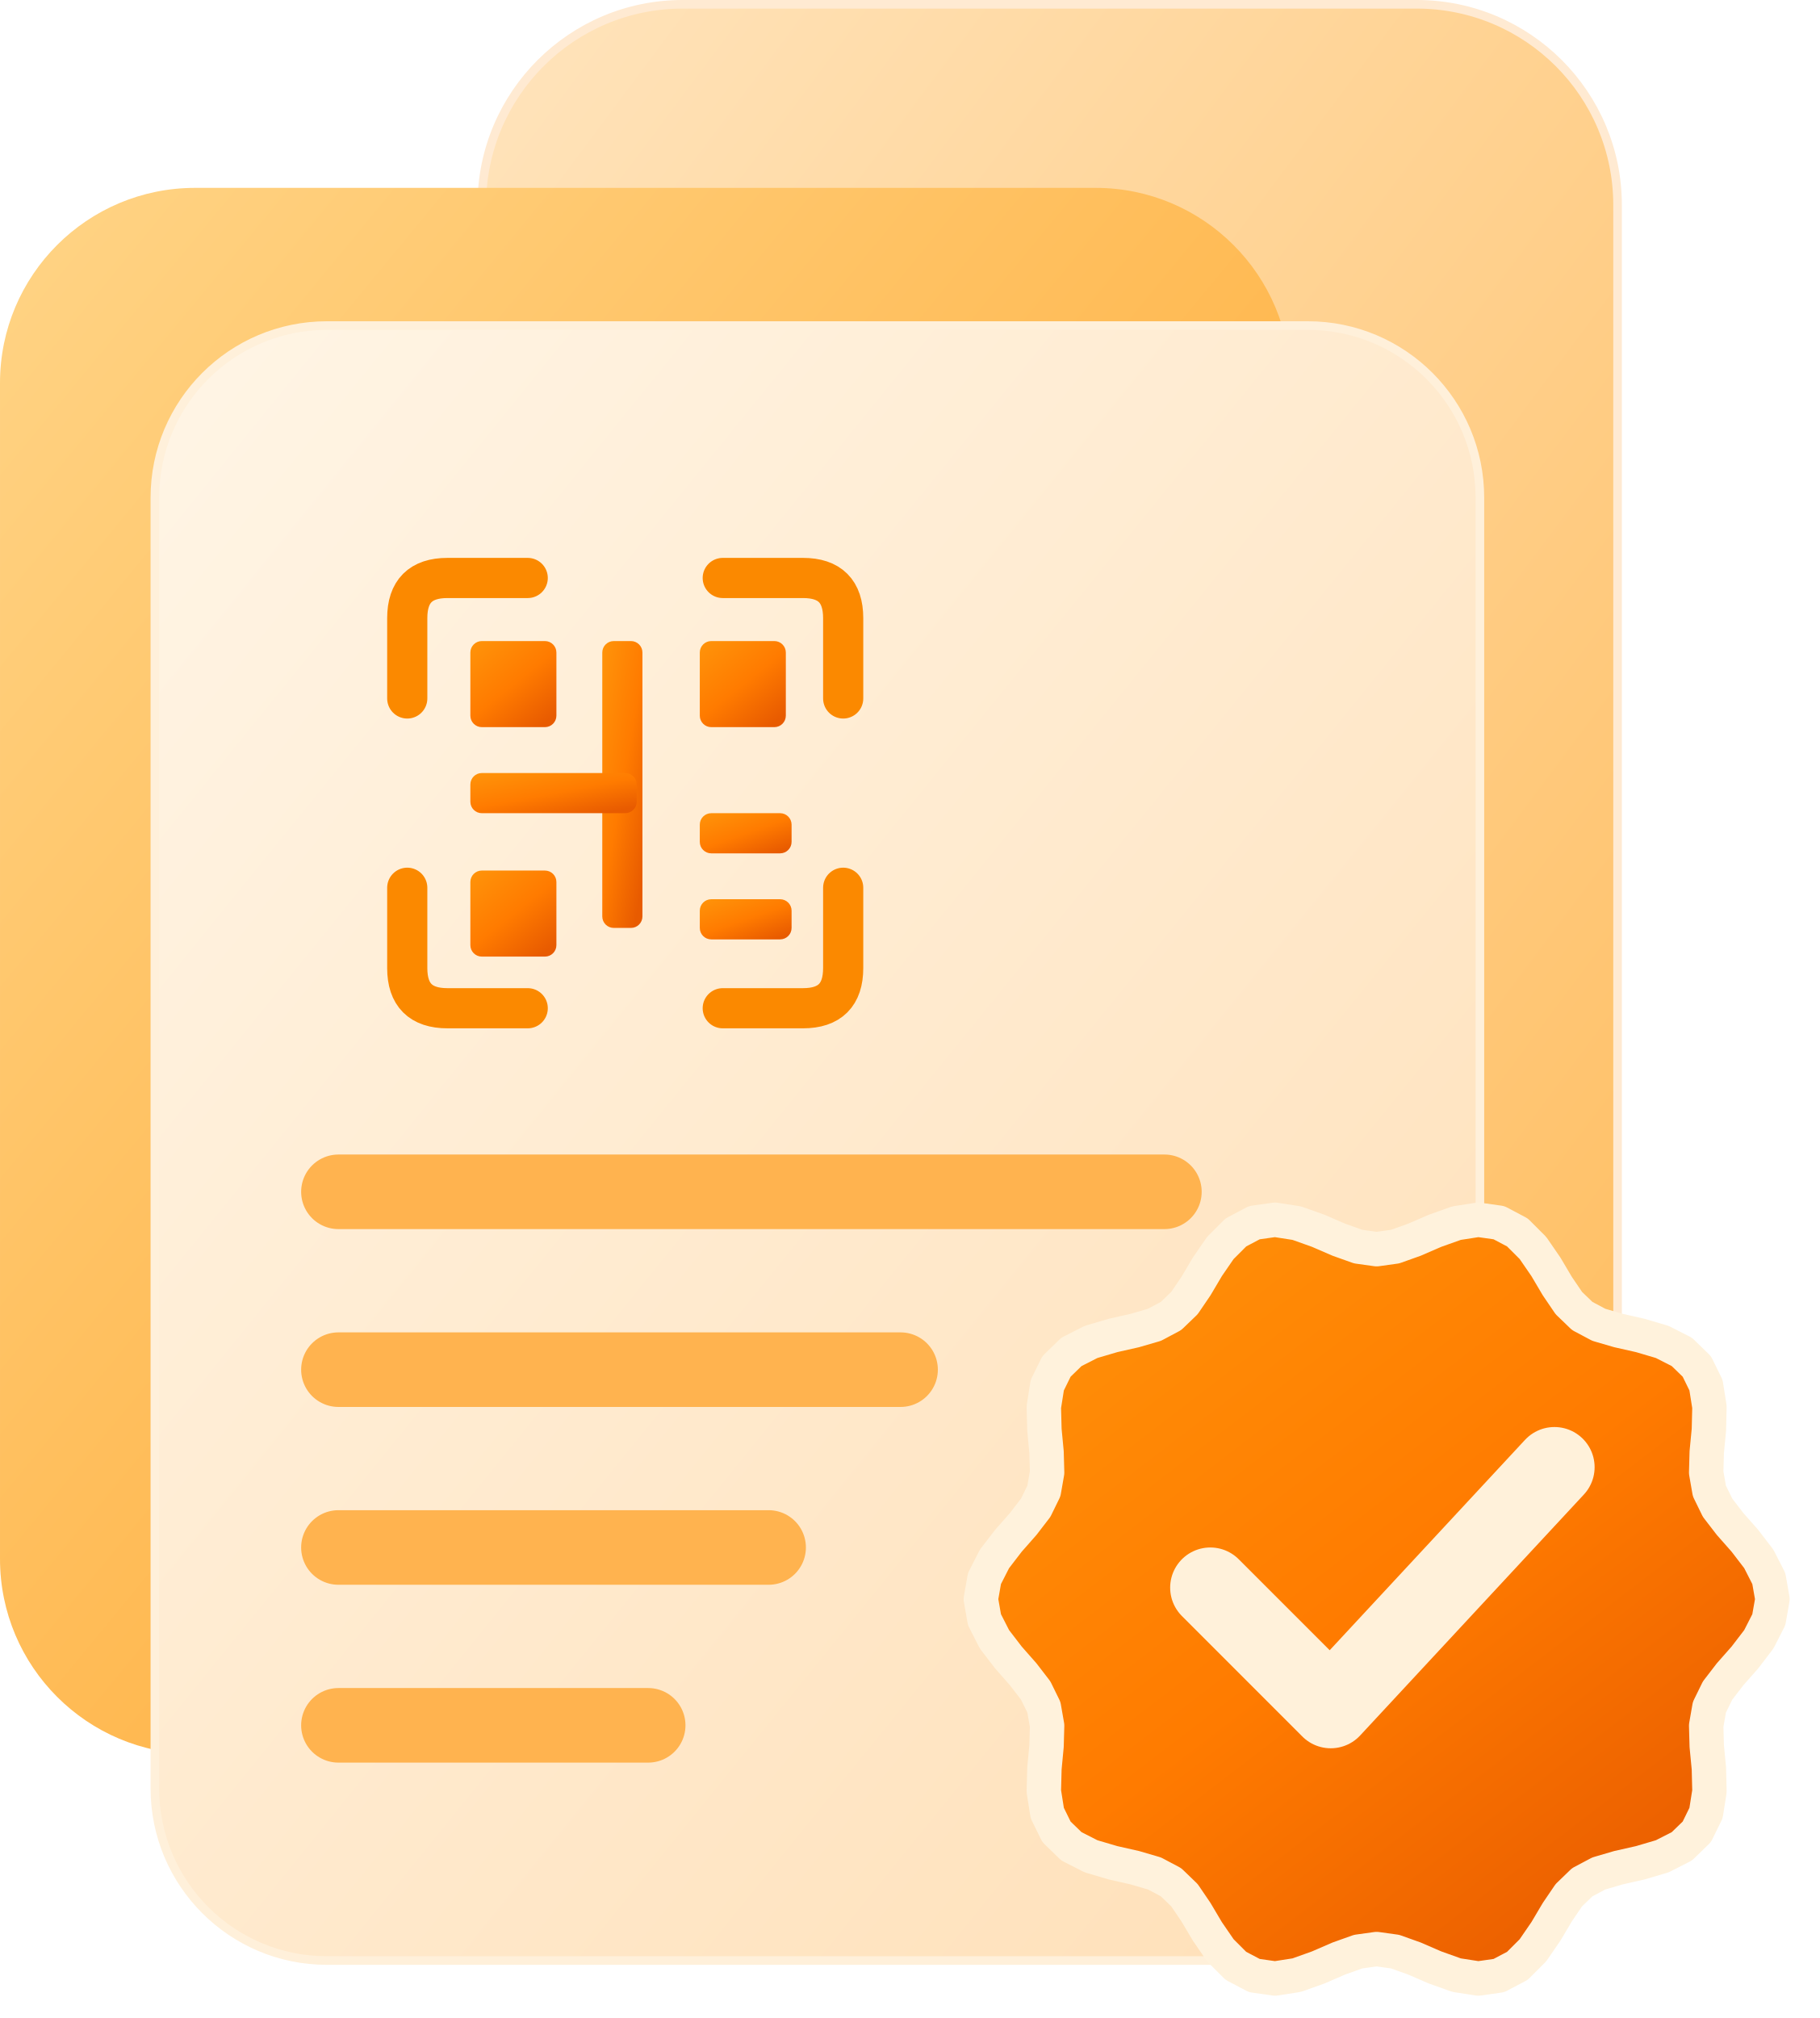
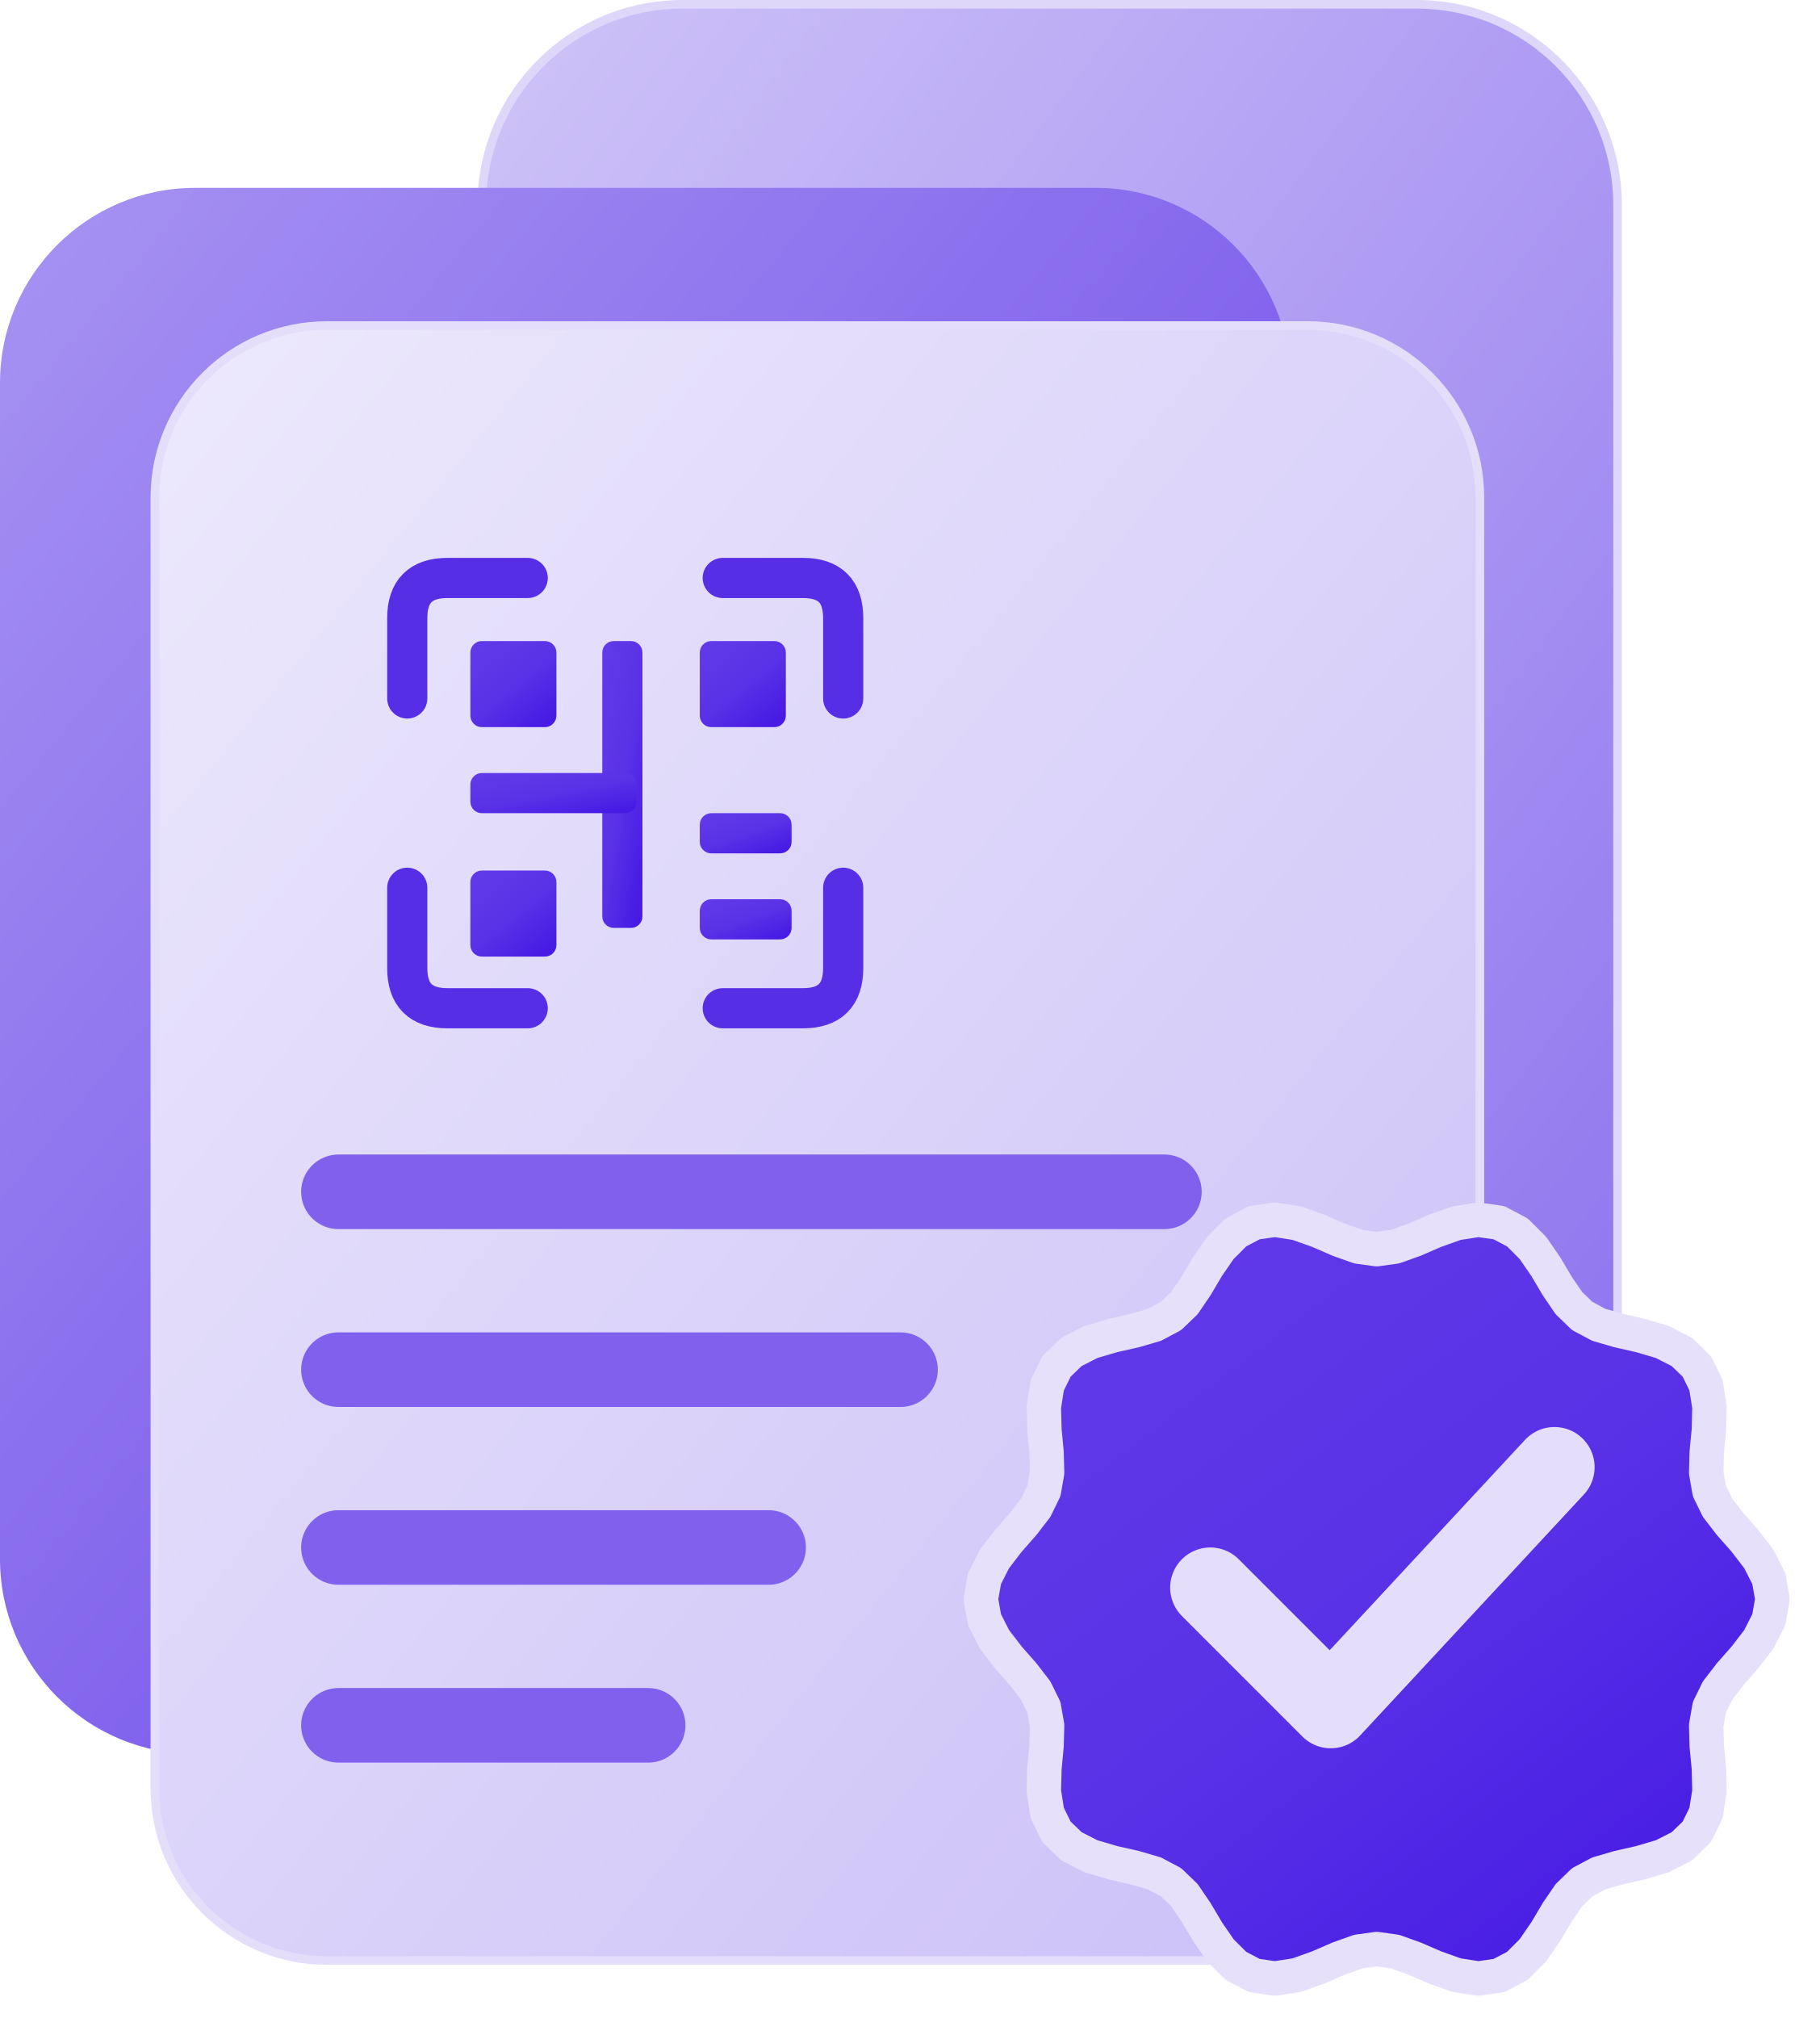
<svg xmlns="http://www.w3.org/2000/svg" width="55" height="61" viewBox="0 0 55 61" fill="none">
-   <path d="M42.832 0.13H20.636C17.284 0.13 14.566 2.847 14.566 6.199V40.014C14.566 43.366 17.284 46.084 20.636 46.084H42.832C46.184 46.084 48.902 43.366 48.902 40.014V6.199C48.902 2.847 46.184 0.13 42.832 0.13Z" fill="url(#paint0_linear_24_29246)" stroke-width="0.26" stroke="#FFEAD2" />
-   <path d="M33.121 5.679H5.896C2.64 5.679 6.10352e-05 8.319 6.10352e-05 11.575V47.124C6.10352e-05 50.38 2.64 53.02 5.896 53.02H33.121C36.378 53.02 39.017 50.38 39.017 47.124V11.575C39.017 8.319 36.378 5.679 33.121 5.679Z" fill="url(#paint1_linear_24_29246)" />
-   <path d="M39.538 9.841H9.884C7.011 9.841 4.682 12.17 4.682 15.043V54.06C4.682 56.934 7.011 59.263 9.884 59.263H39.538C42.411 59.263 44.74 56.934 44.74 54.06V15.043C44.74 12.17 42.411 9.841 39.538 9.841Z" fill="url(#paint2_linear_24_29246)" stroke-width="0.26" stroke="#FFF0DA" />
-   <path d="M15.954 17.471H13.526C12.717 17.471 12.312 17.876 12.312 18.685V21.113M21.85 17.471H24.277C25.087 17.471 25.491 17.876 25.491 18.685V21.113M12.312 26.835V29.263C12.312 30.072 12.717 30.477 13.526 30.477H15.954M25.491 26.835V29.263C25.491 30.072 25.087 30.477 24.277 30.477H21.85" stroke-width="1.214" stroke-linecap="round" stroke-linejoin="round" stroke="#FB8900" />
-   <path d="M16.474 19.378H14.566C14.375 19.378 14.22 19.534 14.22 19.725V21.633C14.22 21.824 14.375 21.98 14.566 21.98H16.474C16.666 21.98 16.821 21.824 16.821 21.633V19.725C16.821 19.534 16.666 19.378 16.474 19.378Z" fill="url(#paint3_linear_24_29246)" />
-   <path d="M23.41 19.378H21.503C21.311 19.378 21.156 19.534 21.156 19.725V21.633C21.156 21.824 21.311 21.98 21.503 21.98H23.41C23.602 21.98 23.757 21.824 23.757 21.633V19.725C23.757 19.534 23.602 19.378 23.41 19.378Z" fill="url(#paint4_linear_24_29246)" />
-   <path d="M16.474 26.315H14.566C14.375 26.315 14.22 26.47 14.22 26.662V28.569C14.22 28.761 14.375 28.916 14.566 28.916H16.474C16.666 28.916 16.821 28.761 16.821 28.569V26.662C16.821 26.47 16.666 26.315 16.474 26.315Z" fill="url(#paint5_linear_24_29246)" />
-   <path d="M19.075 19.378H18.555C18.363 19.378 18.208 19.534 18.208 19.725V27.702C18.208 27.894 18.363 28.049 18.555 28.049H19.075C19.267 28.049 19.422 27.894 19.422 27.702V19.725C19.422 19.534 19.267 19.378 19.075 19.378Z" fill="url(#paint6_linear_24_29246)" />
-   <path d="M18.902 23.367H14.566C14.375 23.367 14.22 23.523 14.22 23.714V24.234C14.22 24.426 14.375 24.581 14.566 24.581H18.902C19.093 24.581 19.249 24.426 19.249 24.234V23.714C19.249 23.523 19.093 23.367 18.902 23.367Z" fill="url(#paint7_linear_24_29246)" />
-   <path d="M23.584 24.581H21.503C21.311 24.581 21.156 24.736 21.156 24.928V25.448C21.156 25.64 21.311 25.795 21.503 25.795H23.584C23.775 25.795 23.931 25.64 23.931 25.448V24.928C23.931 24.736 23.775 24.581 23.584 24.581Z" fill="url(#paint8_linear_24_29246)" />
-   <path d="M23.584 27.182H21.503C21.311 27.182 21.156 27.337 21.156 27.529V28.049C21.156 28.241 21.311 28.396 21.503 28.396H23.584C23.775 28.396 23.931 28.241 23.931 28.049V27.529C23.931 27.337 23.775 27.182 23.584 27.182Z" fill="url(#paint9_linear_24_29246)" />
-   <path d="M10.231 36.026H35.202" stroke-width="2.254" stroke-linecap="round" stroke-linejoin="round" stroke="#FFB34F" />
-   <path d="M10.231 41.402H27.226" stroke-width="2.254" stroke-linecap="round" stroke-linejoin="round" stroke="#FFB34F" />
-   <path d="M10.231 46.777H23.237" stroke-width="2.254" stroke-linecap="round" stroke-linejoin="round" stroke="#FFB34F" />
-   <path d="M10.231 52.153H19.596" stroke-width="2.254" stroke-linecap="round" stroke-linejoin="round" stroke="#FFB34F" />
-   <path d="M41.618 37.76L42.177 37.682L42.761 37.474L43.382 37.205L44.034 36.973L44.691 36.871L45.316 36.959L45.874 37.254L46.344 37.724L46.736 38.294L47.081 38.877L47.429 39.389L47.835 39.78L48.335 40.046L48.929 40.219L49.589 40.368L50.253 40.564L50.846 40.866L51.298 41.305L51.576 41.872L51.68 42.529L51.663 43.221L51.598 43.895L51.581 44.514L51.678 45.069L51.926 45.576L52.304 46.067L52.752 46.575L53.173 47.124L53.475 47.717L53.584 48.338L53.475 48.959L53.173 49.552L52.752 50.102L52.304 50.61L51.926 51.101L51.678 51.607L51.581 52.162L51.598 52.781L51.663 53.456L51.68 54.148L51.576 54.805L51.298 55.372L50.846 55.81L50.253 56.112L49.589 56.308L48.929 56.457L48.335 56.631L47.835 56.896L47.429 57.288L47.081 57.8L46.736 58.382L46.344 58.953L45.874 59.423L45.316 59.717L44.691 59.806L44.034 59.704L43.382 59.471L42.761 59.202L42.177 58.994L41.618 58.916L41.06 58.994L40.476 59.202L39.855 59.471L39.203 59.704L38.546 59.806L37.921 59.717L37.363 59.423L36.893 58.953L36.501 58.382L36.156 57.8L35.808 57.288L35.402 56.896L34.902 56.631L34.308 56.457L33.649 56.308L32.984 56.112L32.391 55.81L31.939 55.372L31.661 54.805L31.557 54.148L31.575 53.456L31.639 52.781L31.656 52.162L31.559 51.607L31.311 51.101L30.933 50.61L30.486 50.102L30.064 49.552L29.762 48.959L29.653 48.338L29.762 47.717L30.064 47.124L30.486 46.575L30.933 46.067L31.311 45.576L31.559 45.069L31.656 44.514L31.639 43.895L31.575 43.221L31.557 42.529L31.661 41.872L31.939 41.305L32.391 40.866L32.984 40.564L33.649 40.368L34.308 40.219L34.902 40.046L35.402 39.78L35.808 39.389L36.156 38.877L36.501 38.294L36.893 37.724L37.363 37.254L37.921 36.959L38.546 36.871L39.203 36.973L39.855 37.205L40.476 37.474L41.06 37.682L41.618 37.76Z" fill="url(#paint10_linear_24_29246)" stroke-width="1.04" stroke-linejoin="round" stroke="#FFF2DC" />
-   <path d="M36.59 47.991L40.231 51.633L46.994 44.35" stroke-width="2.428" stroke-linecap="round" stroke-linejoin="round" stroke="#FFF1DA" />
+   <path d="M42.833 0.13H20.636C17.284 0.13 14.567 2.847 14.567 6.199V40.014C14.567 43.366 17.284 46.084 20.636 46.084H42.833C46.185 46.084 48.902 43.366 48.902 40.014V6.199C48.902 2.847 46.185 0.13 42.833 0.13Z" fill="url(#paint0_linear_85_1798)" stroke-width="0.26" stroke="#DED7FA" />
+   <path d="M33.121 5.679H5.896C2.64 5.679 0 8.319 0 11.575V47.124C0 50.38 2.64 53.02 5.896 53.02H33.121C36.378 53.02 39.017 50.38 39.017 47.124V11.575C39.017 8.319 36.378 5.679 33.121 5.679Z" fill="url(#paint1_linear_85_1798)" />
+   <path d="M39.538 9.841H9.884C7.011 9.841 4.682 12.17 4.682 15.043V54.06C4.682 56.934 7.011 59.263 9.884 59.263H39.538C42.411 59.263 44.74 56.934 44.74 54.06V15.043C44.74 12.17 42.411 9.841 39.538 9.841Z" fill="url(#paint2_linear_85_1798)" stroke-width="0.26" stroke="#E4DEFB" />
+   <path d="M15.954 17.471H13.526C12.717 17.471 12.312 17.876 12.312 18.685V21.113M21.85 17.471H24.278C25.087 17.471 25.491 17.876 25.491 18.685V21.113M12.312 26.835V29.263C12.312 30.072 12.717 30.477 13.526 30.477H15.954M25.491 26.835V29.263C25.491 30.072 25.087 30.477 24.278 30.477H21.85" stroke-width="1.214" stroke-linecap="round" stroke-linejoin="round" stroke="#562EE6" />
+   <path d="M16.474 19.378H14.566C14.375 19.378 14.22 19.534 14.22 19.725V21.633C14.22 21.824 14.375 21.98 14.566 21.98H16.474C16.666 21.98 16.821 21.824 16.821 21.633V19.725C16.821 19.534 16.666 19.378 16.474 19.378Z" fill="url(#paint3_linear_85_1798)" />
+   <path d="M23.411 19.378H21.503C21.311 19.378 21.156 19.534 21.156 19.725V21.633C21.156 21.824 21.311 21.98 21.503 21.98H23.411C23.602 21.98 23.757 21.824 23.757 21.633V19.725C23.757 19.534 23.602 19.378 23.411 19.378Z" fill="url(#paint4_linear_85_1798)" />
+   <path d="M16.474 26.315H14.566C14.375 26.315 14.22 26.47 14.22 26.662V28.569C14.22 28.761 14.375 28.916 14.566 28.916H16.474C16.666 28.916 16.821 28.761 16.821 28.569V26.662C16.821 26.47 16.666 26.315 16.474 26.315Z" fill="url(#paint5_linear_85_1798)" />
+   <path d="M19.075 19.378H18.555C18.363 19.378 18.208 19.534 18.208 19.725V27.702C18.208 27.894 18.363 28.049 18.555 28.049H19.075C19.267 28.049 19.422 27.894 19.422 27.702V19.725C19.422 19.534 19.267 19.378 19.075 19.378Z" fill="url(#paint6_linear_85_1798)" />
+   <path d="M18.902 23.367H14.566C14.375 23.367 14.22 23.523 14.22 23.714V24.234C14.22 24.426 14.375 24.581 14.566 24.581H18.902C19.093 24.581 19.249 24.426 19.249 24.234V23.714C19.249 23.523 19.093 23.367 18.902 23.367Z" fill="url(#paint7_linear_85_1798)" />
+   <path d="M23.584 24.581H21.503C21.311 24.581 21.156 24.736 21.156 24.928V25.448C21.156 25.64 21.311 25.795 21.503 25.795H23.584C23.776 25.795 23.931 25.64 23.931 25.448V24.928C23.931 24.736 23.776 24.581 23.584 24.581Z" fill="url(#paint8_linear_85_1798)" />
+   <path d="M23.584 27.182H21.503C21.311 27.182 21.156 27.337 21.156 27.529V28.049C21.156 28.241 21.311 28.396 21.503 28.396H23.584C23.776 28.396 23.931 28.241 23.931 28.049V27.529C23.931 27.337 23.776 27.182 23.584 27.182Z" fill="url(#paint9_linear_85_1798)" />
+   <path d="M10.231 36.026H35.202" stroke-width="2.254" stroke-linecap="round" stroke-linejoin="round" stroke="#8061ED" />
+   <path d="M10.231 41.402H27.225" stroke-width="2.254" stroke-linecap="round" stroke-linejoin="round" stroke="#8061ED" />
+   <path d="M10.231 46.777H23.237" stroke-width="2.254" stroke-linecap="round" stroke-linejoin="round" stroke="#8061ED" />
+   <path d="M10.231 52.153H19.595" stroke-width="2.254" stroke-linecap="round" stroke-linejoin="round" stroke="#8061ED" />
+   <path d="M41.619 37.76L42.177 37.682L42.761 37.474L43.382 37.205L44.034 36.973L44.691 36.871L45.316 36.959L45.874 37.254L46.344 37.724L46.736 38.294L47.081 38.877L47.43 39.389L47.835 39.78L48.335 40.046L48.93 40.219L49.589 40.368L50.253 40.564L50.846 40.866L51.298 41.305L51.576 41.872L51.68 42.529L51.663 43.221L51.598 43.895L51.581 44.514L51.678 45.069L51.926 45.576L52.304 46.067L52.752 46.575L53.173 47.124L53.475 47.717L53.584 48.338L53.475 48.959L53.173 49.552L52.752 50.102L52.304 50.61L51.926 51.101L51.678 51.607L51.581 52.162L51.598 52.781L51.663 53.456L51.68 54.148L51.576 54.805L51.298 55.372L50.846 55.81L50.253 56.112L49.589 56.308L48.93 56.457L48.335 56.631L47.835 56.896L47.43 57.288L47.081 57.8L46.736 58.382L46.344 58.953L45.874 59.423L45.316 59.717L44.691 59.806L44.034 59.704L43.382 59.471L42.761 59.202L42.177 58.994L41.619 58.916L41.06 58.994L40.476 59.202L39.855 59.471L39.203 59.704L38.546 59.806L37.922 59.717L37.363 59.423L36.893 58.953L36.501 58.382L36.156 57.8L35.808 57.288L35.402 56.896L34.903 56.631L34.308 56.457L33.649 56.308L32.984 56.112L32.392 55.81L31.939 55.372L31.661 54.805L31.557 54.148L31.575 53.456L31.639 52.781L31.656 52.162L31.559 51.607L31.311 51.101L30.933 50.61L30.486 50.102L30.064 49.552L29.763 48.959L29.653 48.338L29.763 47.717L30.064 47.124L30.486 46.575L30.933 46.067L31.311 45.576L31.559 45.069L31.656 44.514L31.639 43.895L31.575 43.221L31.557 42.529L31.661 41.872L31.939 41.305L32.392 40.866L32.984 40.564L33.649 40.368L34.308 40.219L34.903 40.046L35.402 39.78L35.808 39.389L36.156 38.877L36.501 38.294L36.893 37.724L37.363 37.254L37.922 36.959L38.546 36.871L39.203 36.973L39.855 37.205L40.476 37.474L41.06 37.682L41.619 37.76Z" fill="url(#paint10_linear_85_1798)" stroke-width="1.04" stroke-linejoin="round" stroke="#E6E0FB" />
+   <path d="M36.59 47.991L40.231 51.633L46.994 44.35" stroke-width="2.428" stroke-linecap="round" stroke-linejoin="round" stroke="#E4DEFB" />
  <defs>
-     <linearGradient id="paint0_linear_24_29246" x1="14.566" y1="0.13" x2="58.635" y2="33.057" gradientUnits="userSpaceOnUse">
-       <stop stop-color="#FFE4BD" />
-       <stop offset="1" stop-color="#FFBE61" />
+     <linearGradient id="paint0_linear_85_1798" x1="14.567" y1="0.13" x2="58.635" y2="33.057" gradientUnits="userSpaceOnUse">
+       <stop stop-color="#CFC4F8" />
+       <stop offset="1" stop-color="#8D72EE" />
    </linearGradient>
-     <linearGradient id="paint1_linear_24_29246" x1="6.10352e-05" y1="5.679" x2="46.47" y2="43.978" gradientUnits="userSpaceOnUse">
-       <stop stop-color="#FFD486" />
-       <stop offset="1" stop-color="#FFA327" />
+     <linearGradient id="paint1_linear_85_1798" x1="0" y1="5.679" x2="46.469" y2="43.978" gradientUnits="userSpaceOnUse">
+       <stop stop-color="#A793F2" />
+       <stop offset="1" stop-color="#633EE8" />
    </linearGradient>
-     <linearGradient id="paint2_linear_24_29246" x1="4.682" y1="9.841" x2="53.033" y2="49.031" gradientUnits="userSpaceOnUse">
-       <stop stop-color="#FFF5E6" />
-       <stop offset="1" stop-color="#FFDFB6" />
+     <linearGradient id="paint2_linear_85_1798" x1="4.682" y1="9.841" x2="53.033" y2="49.031" gradientUnits="userSpaceOnUse">
+       <stop stop-color="#EDE9FC" />
+       <stop offset="1" stop-color="#CABEF7" />
    </linearGradient>
-     <linearGradient id="paint3_linear_24_29246" x1="14.22" y1="19.378" x2="16.301" y2="21.98" gradientUnits="userSpaceOnUse">
-       <stop stop-color="#FF940A" />
-       <stop offset="0.55" stop-color="#FF7B00" />
-       <stop offset="1" stop-color="#E85B00" />
+     <linearGradient id="paint3_linear_85_1798" x1="14.22" y1="19.378" x2="16.301" y2="21.98" gradientUnits="userSpaceOnUse">
+       <stop stop-color="#613BE8" />
+       <stop offset="0.55" stop-color="#5932E7" />
+       <stop offset="1" stop-color="#471BE4" />
    </linearGradient>
-     <linearGradient id="paint4_linear_24_29246" x1="21.156" y1="19.378" x2="23.237" y2="21.98" gradientUnits="userSpaceOnUse">
-       <stop stop-color="#FF940A" />
-       <stop offset="0.55" stop-color="#FF7B00" />
-       <stop offset="1" stop-color="#E85B00" />
+     <linearGradient id="paint4_linear_85_1798" x1="21.156" y1="19.378" x2="23.237" y2="21.98" gradientUnits="userSpaceOnUse">
+       <stop stop-color="#613BE8" />
+       <stop offset="0.55" stop-color="#5932E7" />
+       <stop offset="1" stop-color="#471BE4" />
    </linearGradient>
-     <linearGradient id="paint5_linear_24_29246" x1="14.22" y1="26.315" x2="16.301" y2="28.916" gradientUnits="userSpaceOnUse">
-       <stop stop-color="#FF940A" />
-       <stop offset="0.55" stop-color="#FF7B00" />
-       <stop offset="1" stop-color="#E85B00" />
+     <linearGradient id="paint5_linear_85_1798" x1="14.22" y1="26.315" x2="16.301" y2="28.916" gradientUnits="userSpaceOnUse">
+       <stop stop-color="#613BE8" />
+       <stop offset="0.55" stop-color="#5932E7" />
+       <stop offset="1" stop-color="#471BE4" />
    </linearGradient>
-     <linearGradient id="paint6_linear_24_29246" x1="18.208" y1="19.378" x2="20.623" y2="19.801" gradientUnits="userSpaceOnUse">
-       <stop stop-color="#FF940A" />
-       <stop offset="0.55" stop-color="#FF7B00" />
-       <stop offset="1" stop-color="#E85B00" />
+     <linearGradient id="paint6_linear_85_1798" x1="18.208" y1="19.378" x2="20.623" y2="19.801" gradientUnits="userSpaceOnUse">
+       <stop stop-color="#613BE8" />
+       <stop offset="0.55" stop-color="#5932E7" />
+       <stop offset="1" stop-color="#471BE4" />
    </linearGradient>
-     <linearGradient id="paint7_linear_24_29246" x1="14.22" y1="23.367" x2="14.59" y2="25.286" gradientUnits="userSpaceOnUse">
-       <stop stop-color="#FF940A" />
-       <stop offset="0.55" stop-color="#FF7B00" />
-       <stop offset="1" stop-color="#E85B00" />
+     <linearGradient id="paint7_linear_85_1798" x1="14.22" y1="23.367" x2="14.59" y2="25.286" gradientUnits="userSpaceOnUse">
+       <stop stop-color="#613BE8" />
+       <stop offset="0.55" stop-color="#5932E7" />
+       <stop offset="1" stop-color="#471BE4" />
    </linearGradient>
-     <linearGradient id="paint8_linear_24_29246" x1="21.156" y1="24.581" x2="21.777" y2="26.355" gradientUnits="userSpaceOnUse">
-       <stop stop-color="#FF940A" />
-       <stop offset="0.55" stop-color="#FF7B00" />
-       <stop offset="1" stop-color="#E85B00" />
+     <linearGradient id="paint8_linear_85_1798" x1="21.156" y1="24.581" x2="21.777" y2="26.355" gradientUnits="userSpaceOnUse">
+       <stop stop-color="#613BE8" />
+       <stop offset="0.55" stop-color="#5932E7" />
+       <stop offset="1" stop-color="#471BE4" />
    </linearGradient>
-     <linearGradient id="paint9_linear_24_29246" x1="21.156" y1="27.182" x2="21.777" y2="28.956" gradientUnits="userSpaceOnUse">
-       <stop stop-color="#FF940A" />
-       <stop offset="0.55" stop-color="#FF7B00" />
-       <stop offset="1" stop-color="#E85B00" />
+     <linearGradient id="paint9_linear_85_1798" x1="21.156" y1="27.182" x2="21.777" y2="28.956" gradientUnits="userSpaceOnUse">
+       <stop stop-color="#613BE8" />
+       <stop offset="0.55" stop-color="#5932E7" />
+       <stop offset="1" stop-color="#471BE4" />
    </linearGradient>
-     <linearGradient id="paint10_linear_24_29246" x1="29.653" y1="36.871" x2="47.816" y2="60.559" gradientUnits="userSpaceOnUse">
-       <stop stop-color="#FF940A" />
-       <stop offset="0.55" stop-color="#FF7B00" />
-       <stop offset="1" stop-color="#E85B00" />
+     <linearGradient id="paint10_linear_85_1798" x1="29.653" y1="36.871" x2="47.816" y2="60.559" gradientUnits="userSpaceOnUse">
+       <stop stop-color="#613BE8" />
+       <stop offset="0.55" stop-color="#5932E7" />
+       <stop offset="1" stop-color="#471BE4" />
    </linearGradient>
  </defs>
</svg>
